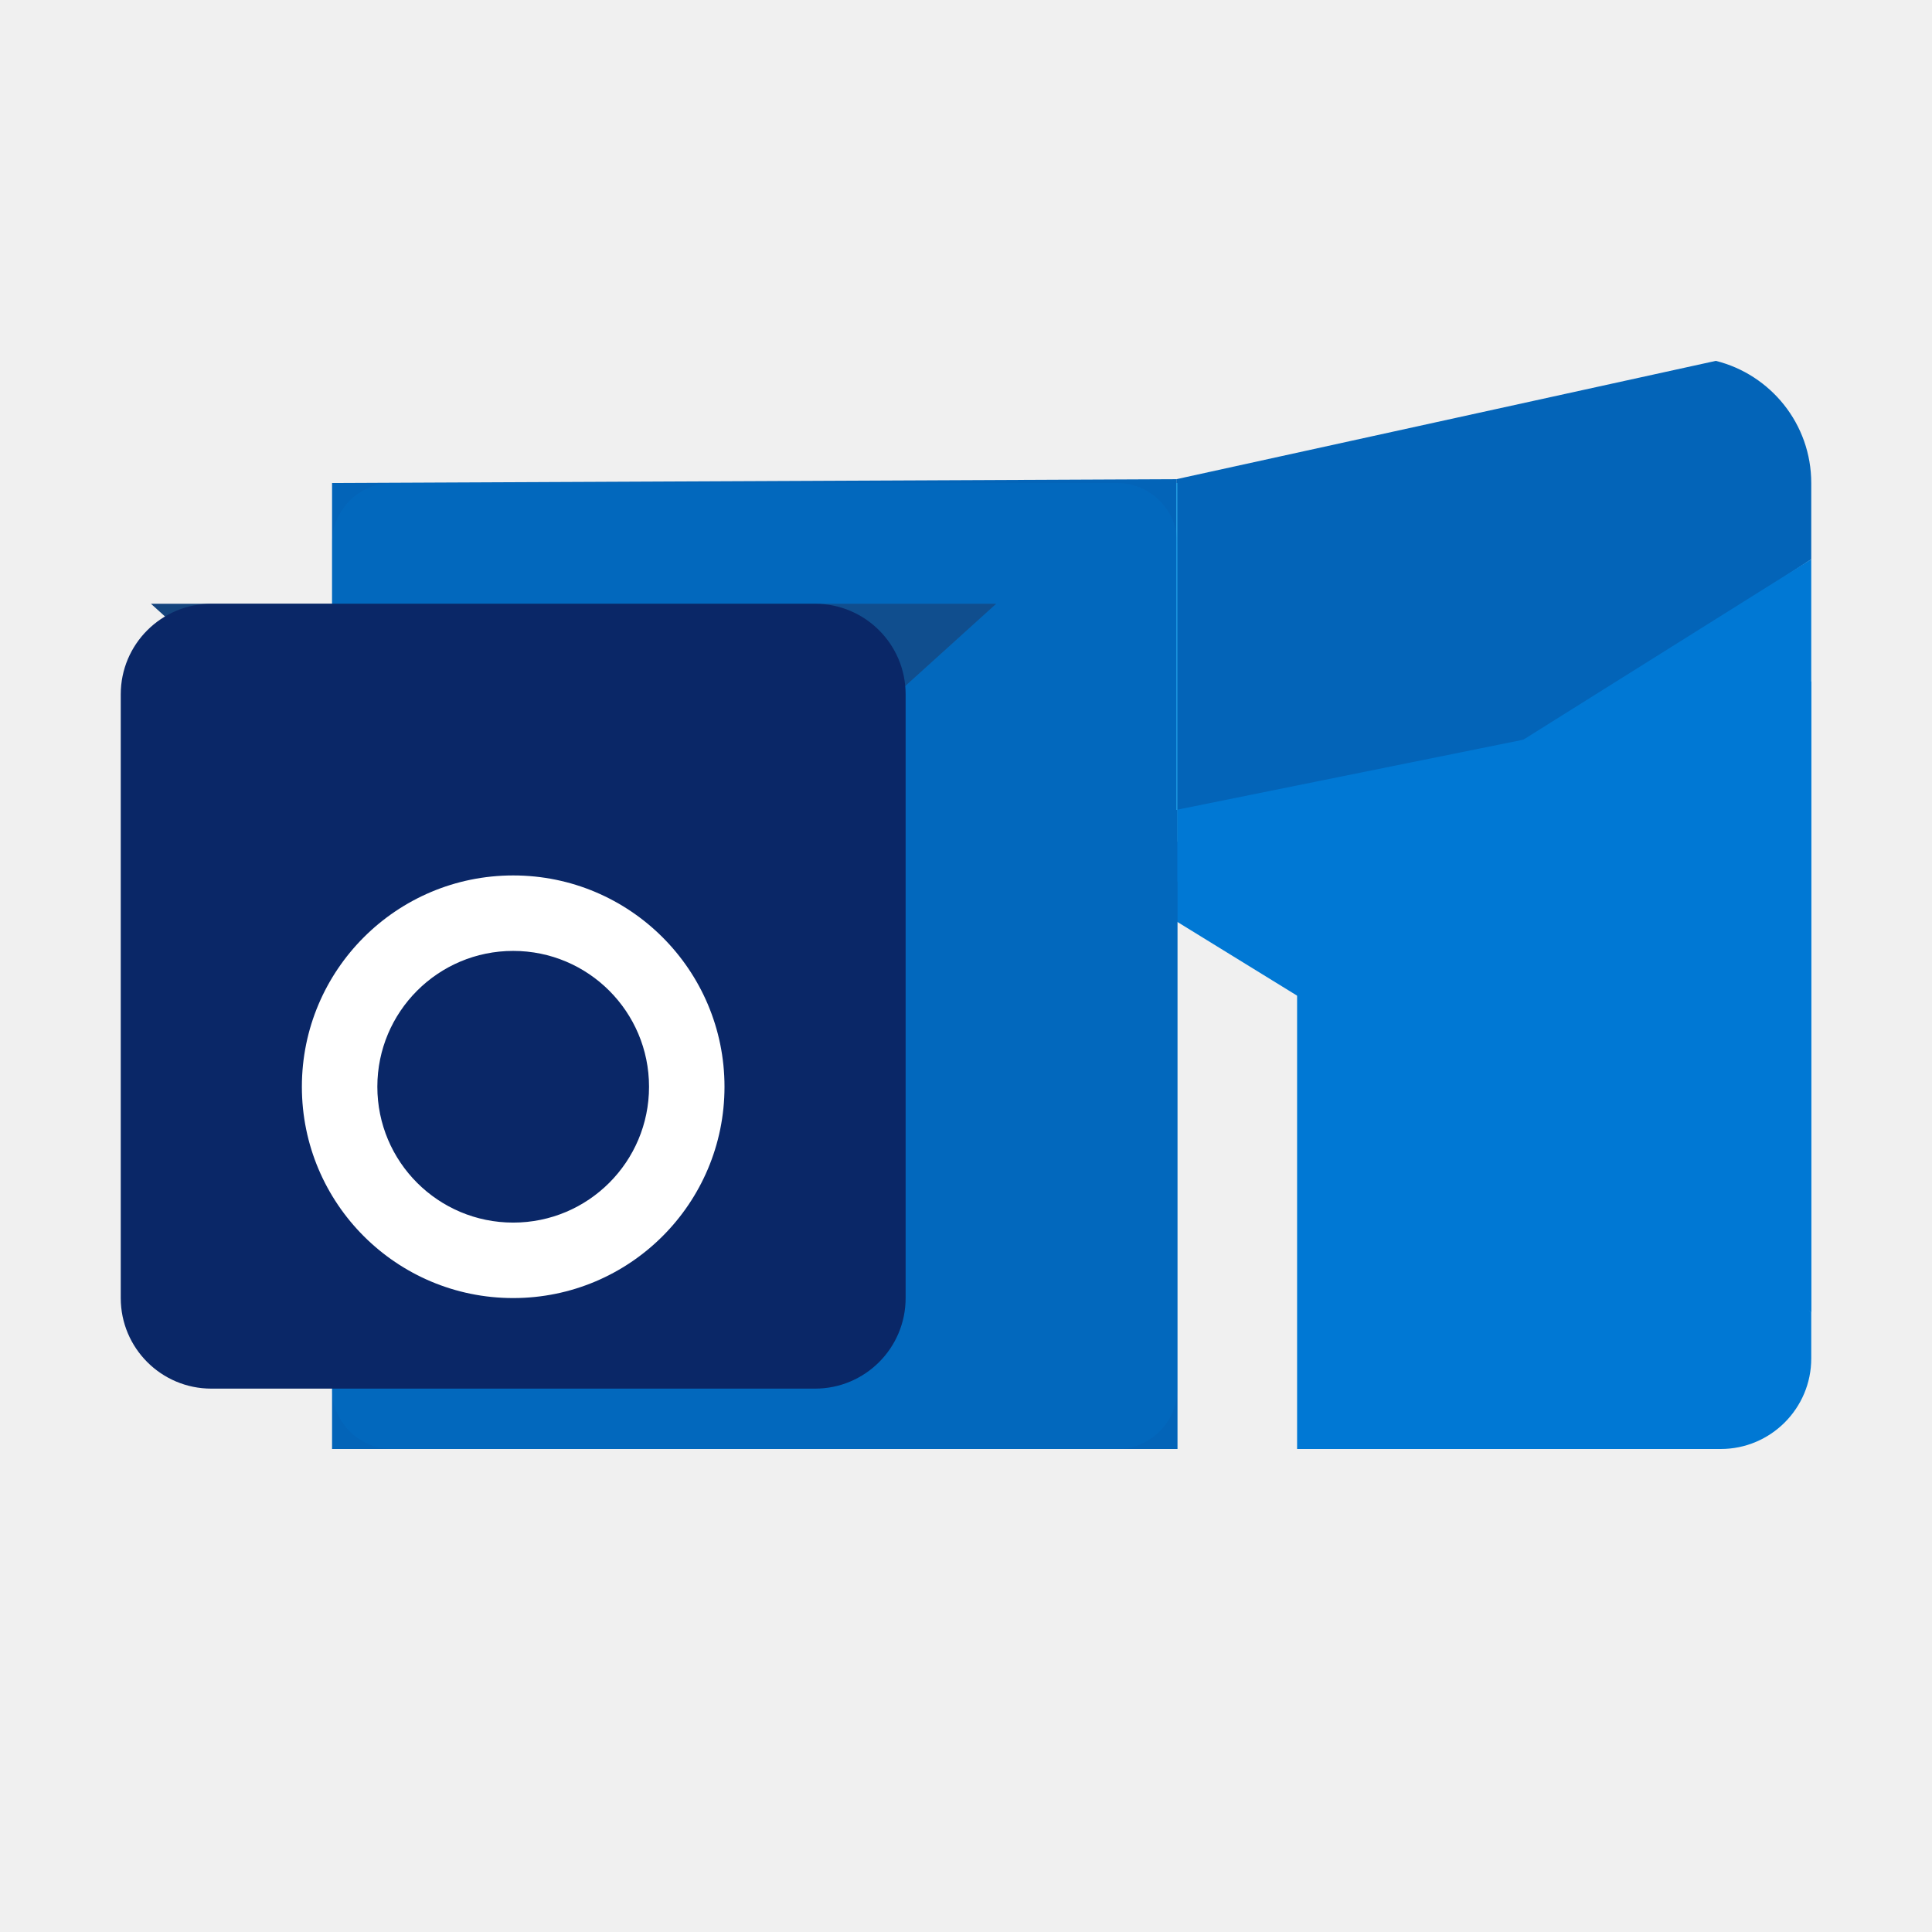
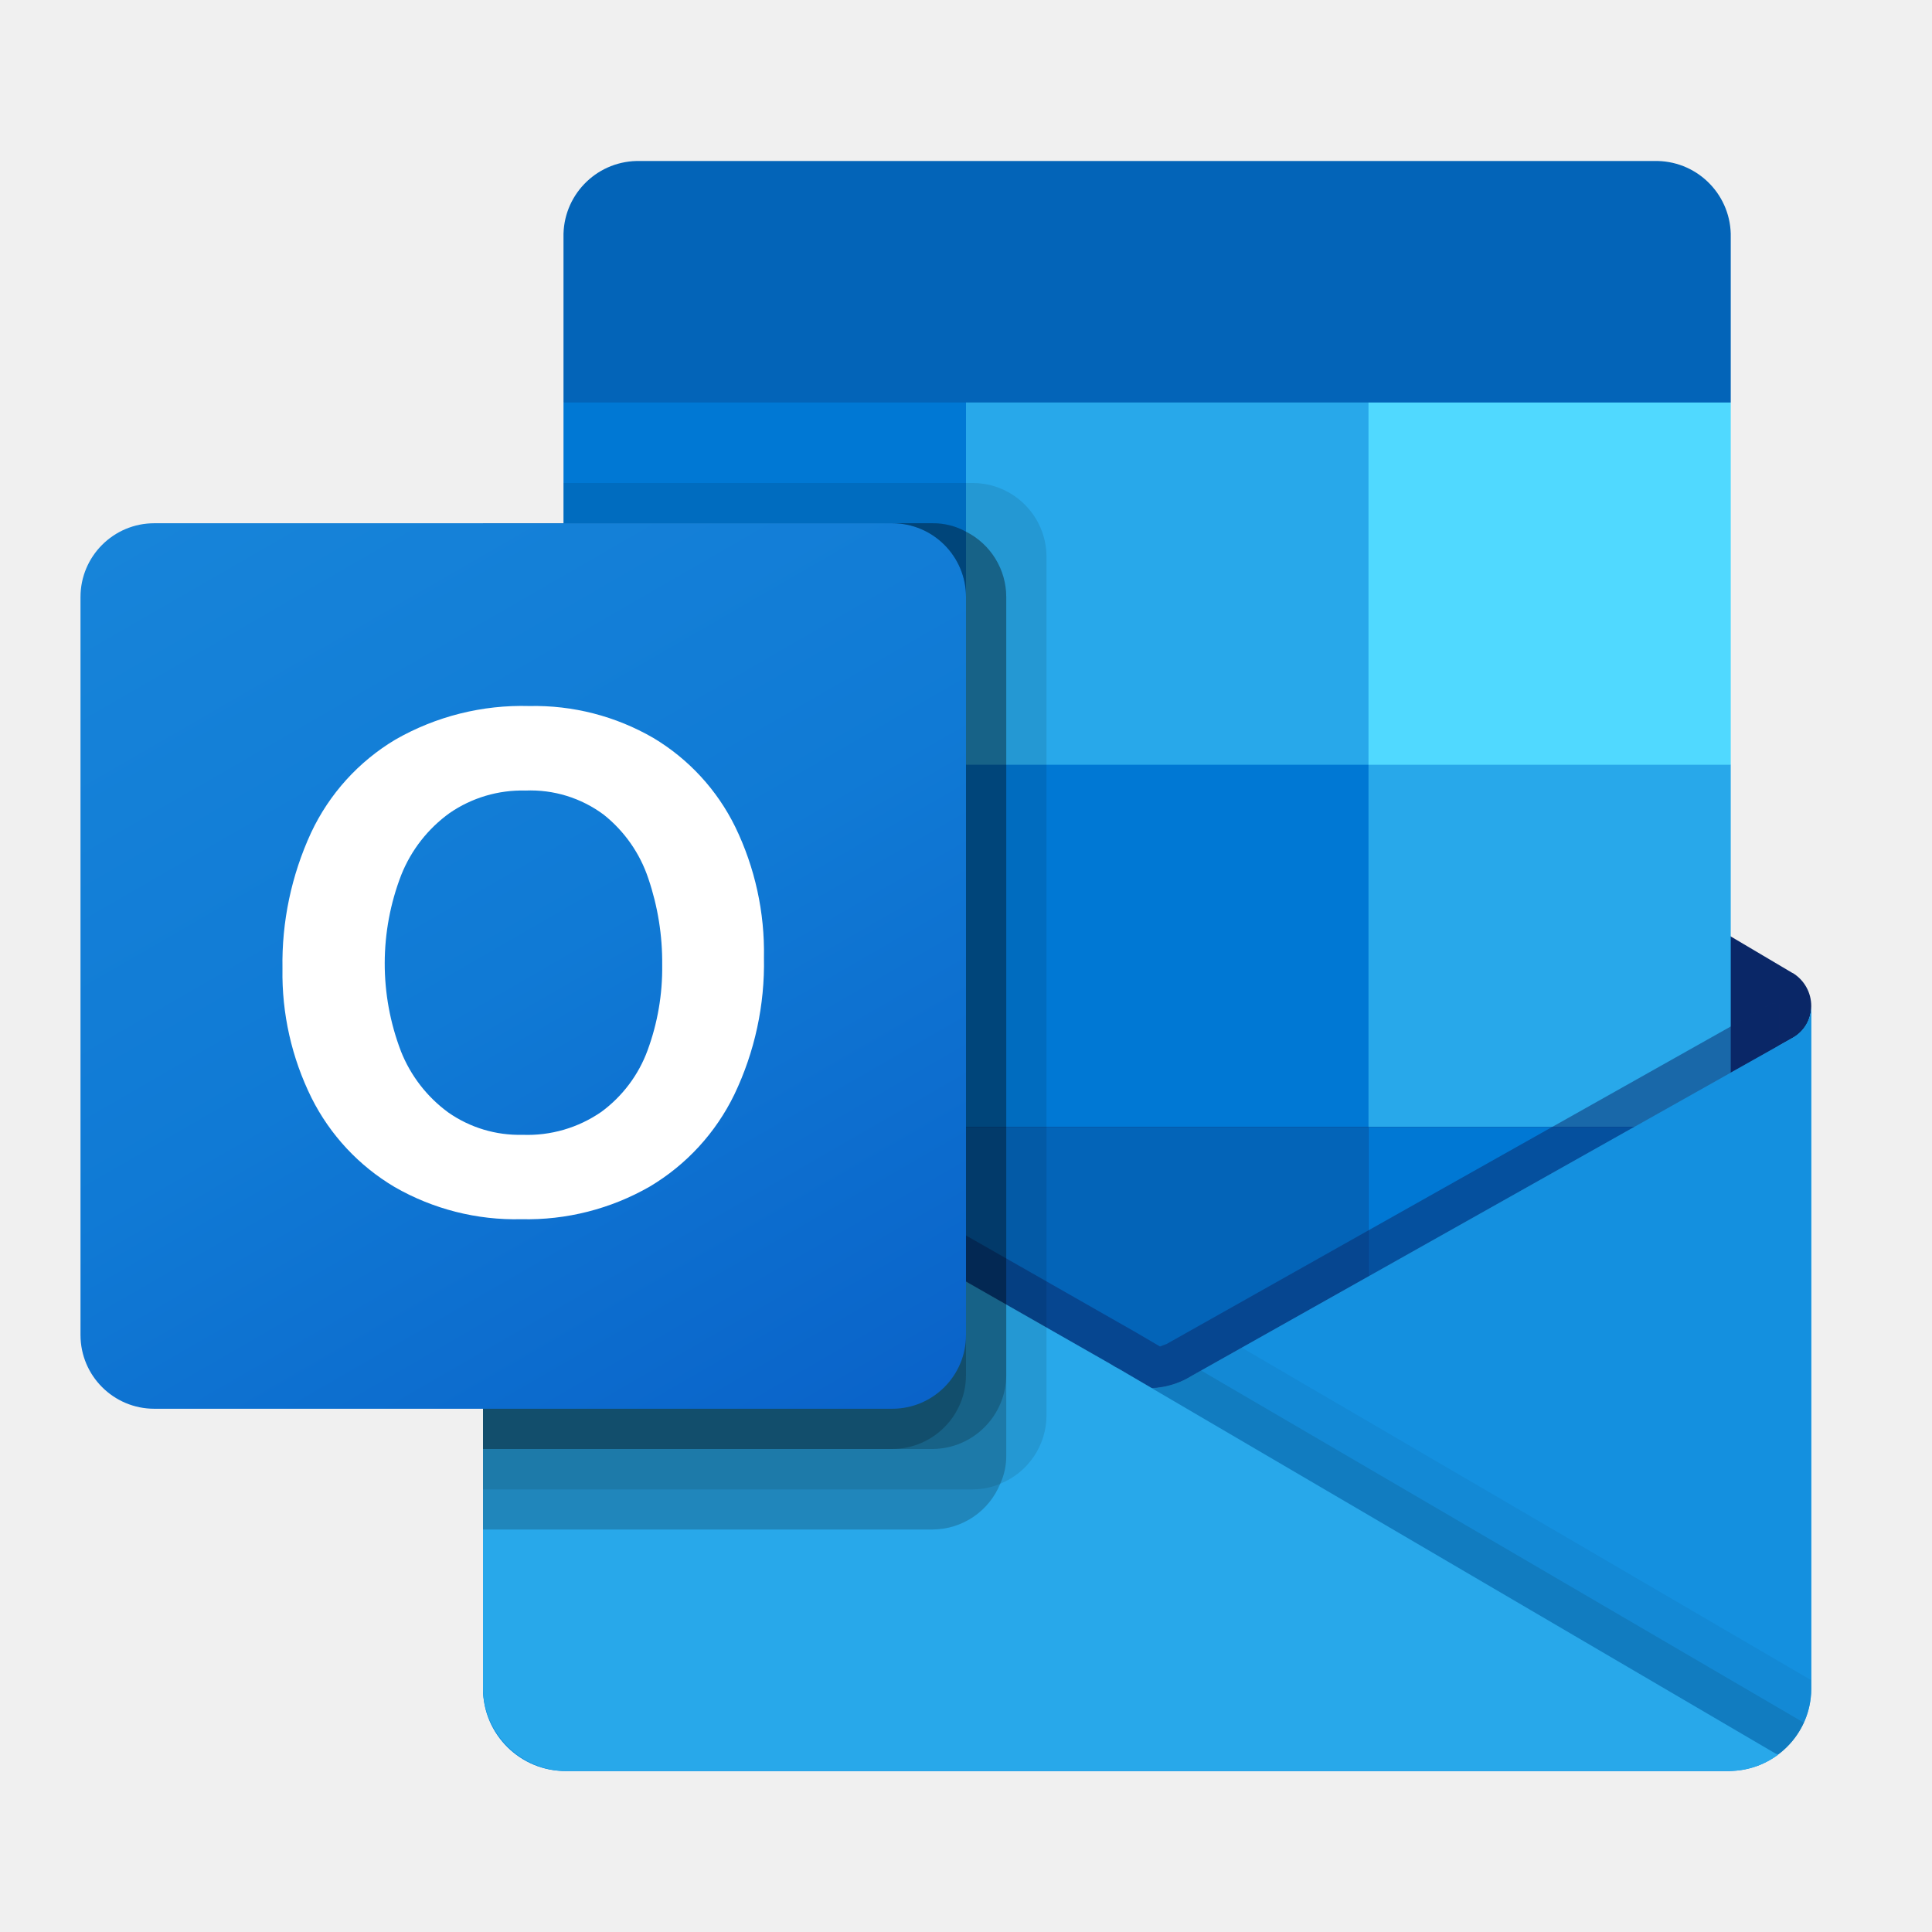
- <svg xmlns="http://www.w3.org/2000/svg" viewBox="0 0 32 32">
-   <path fill="#0364B8" d="M19.484 7.937v5.477l1.916 1.205a.489.489 0 0 0 .21.065.489.489 0 0 0 .21-.065L30 9.263V8c0-.978-.673-1.796-1.58-2.023z" />
-   <path fill="#0078D4" d="M19.484 13.414l-1.484.932L30 21.735V11.287z" />
-   <path fill="#28A8EA" d="M5.5 8h14v5.937L18 15l-2-1.268V8H5.5z" />
-   <path fill="#0078D4" d="M30 8v1.263L21.484 14.6 30 21.735V8z" />
-   <path fill="#0364B8" d="M19.484 13.414V7.937L5.5 8v16h14V13.414z" />
-   <path fill="#14447D" d="M16.5 10h-14l7 6.333L16.5 10z" />
-   <path fill="#0078D4" d="M30 21.735l-8.516-7.135V24H28.5c.828 0 1.5-.672 1.5-1.5v-1.265z" />
-   <path fill="#0364B8" d="M5.5 24h14V14.6L18 15.532 5.5 24z" />
-   <rect fill="#0078D4" x="5.5" y="8" width="14" height="16" rx="1" opacity=".2" />
-   <rect fill="#0A2767" x="2" y="10" width="13" height="13" rx="1.5" />
-   <path fill="#fff" d="M8.5 14.5a3.5 3.5 0 1 0 0 7 3.5 3.5 0 0 0 0-7zm0 5.75c-1.243 0-2.25-1.007-2.25-2.25s1.007-2.25 2.25-2.25 2.25 1.007 2.25 2.25-1.007 2.25-2.25 2.25z" />
+ <svg xmlns="http://www.w3.org/2000/svg" viewBox="0 0 48 48">
+   <defs>
+     <linearGradient id="a" x1="28.5" y1="25" x2="28.5" y2="44" gradientUnits="userSpaceOnUse">
+       <stop offset="0" stop-color="#35b8f1" />
+       <stop offset="1" stop-color="#28a8ea" />
+     </linearGradient>
+     <linearGradient id="b" x1="5.822" y1="11.568" x2="20.178" y2="36.432" gradientUnits="userSpaceOnUse">
+       <stop offset="0" stop-color="#1784d9" />
+       <stop offset=".5" stop-color="#107ad5" />
+       <stop offset="1" stop-color="#0a63c9" />
+     </linearGradient>
+   </defs>
+   <path d="M45 25a.96.96 0 0 0-.458-.825h-.005l-.018-.01-14.9-8.82a2.026 2.026 0 0 0-.2-.119 2 2 0 0 0-1.834 0 2.026 2.026 0 0 0-.2.119l-14.9 8.82-.018.01a.971.971 0 0 0 .023 1.663l14.9 8.82a2.241 2.241 0 0 0 .2.119 2 2 0 0 0 1.834 0 2.241 2.241 0 0 0 .2-.119l14.9-8.82A.959.959 0 0 0 45 25z" fill="#0a2767" />
+   <path fill="#0364b8" d="M14.222 19.111H24v8.963h-9.778zM43 10V5.9A1.858 1.858 0 0 0 41.187 4H15.813A1.858 1.858 0 0 0 14 5.9V10l15 4z" />
+   <path fill="#0078d4" d="M14 10h10v9H14z" />
+   <path fill="#28a8ea" d="M34 10H24v9l10 9h9v-9l-9-9z" />
+   <path fill="#0078d4" d="M24 19h10v9H24z" />
+   <path fill="#0364b8" d="M24 28h10v9H24z" />
+   <path fill="#14447d" d="M14.222 28.074H24v8.148h-9.778z" />
+   <path fill="#0078d4" d="M34 28h9v9h-9z" />
+   <path d="M44.542 25.783l-.019.01-14.9 8.38c-.065.04-.131.078-.2.112a2.077 2.077 0 0 1-.808.2l-.814-.476a2.033 2.033 0 0 1-.2-.115l-15.1-8.618h-.007L12 25v16.964A2.05 2.05 0 0 0 14.063 44h28.906c.017 0 .032-.008.05-.008a2.531 2.531 0 0 0 .7-.146A2.019 2.019 0 0 0 44 43.7c.067-.038.182-.121.182-.121A2.019 2.019 0 0 0 45 41.964V25a.9.9 0 0 1-.458.783z" fill="url(#a)" />
+   <path d="M44.2 24.933v1.04L28.62 36.7 12.49 25.283a.01.01 0 0 0-.01-.01l-1.48-.89v-.75l.61-.01 1.29.74.03.01.11.07s15.16 8.65 15.2 8.67l.58.34c.05-.02.1-.04.16-.06.03-.02 15.05-8.47 15.05-8.47z" fill="#0a2767" opacity=".5" />
+   <path fill="none" d="M0 0h48v48H0z" />
+   <path d="M44.542 25.783l-.019.011-14.9 8.38c-.065.04-.131.078-.2.112a2.089 2.089 0 0 1-1.834 0 2.264 2.264 0 0 1-.2-.112l-14.9-8.38-.018-.011A.9.9 0 0 1 12 25v16.964A2.049 2.049 0 0 0 14.062 44h28.876A2.049 2.049 0 0 0 45 41.964V25a.9.9 0 0 1-.458.783z" fill="#1490df" />
+   <path d="M29.84 34.05l-.223.125a2.183 2.183 0 0 1-.2.113 2.071 2.071 0 0 1-.786.208L34.3 41.2l9.889 2.383a2.038 2.038 0 0 0 .627-.783z" opacity=".1" />
+   <path d="M30.85 33.482l-1.233.693a2.183 2.183 0 0 1-.2.113 2.071 2.071 0 0 1-.786.208l2.656 7.323 12.905 1.761A2.022 2.022 0 0 0 45 41.964v-.219z" opacity=".05" />
+   <path d="M14.09 44h28.845a2.074 2.074 0 0 0 1.235-.4L27.8 34.011a2.033 2.033 0 0 1-.2-.115l-15.1-8.618h-.007L12 25v16.906A2.092 2.092 0 0 0 14.09 44z" fill="#28a8ea" />
+   <path d="M26 13.833v21.33a1.838 1.838 0 0 1-1.15 1.7 1.723 1.723 0 0 1-.68.14H12V13h2v-1h10.17A1.837 1.837 0 0 1 26 13.833z" opacity=".1" />
+   <path d="M25 14.833v21.33a1.629 1.629 0 0 1-.15.7A1.822 1.822 0 0 1 23.17 38H12V13h11.17a1.679 1.679 0 0 1 .83.21 1.818 1.818 0 0 1 1 1.623z" opacity=".2" />
+   <path d="M25 14.833v19.33A1.846 1.846 0 0 1 23.17 36H12V13h11.17a1.679 1.679 0 0 1 .83.21 1.818 1.818 0 0 1 1 1.623z" opacity=".2" />
+   <path d="M24 14.833v19.33A1.839 1.839 0 0 1 22.17 36H12V13h10.17A1.831 1.831 0 0 1 24 14.833z" opacity=".2" />
+   <rect x="2" y="13" width="22" height="22" rx="1.833" fill="url(#b)" />
+   <path d="M7.729 20.688a5.332 5.332 0 0 1 2.094-2.313 6.33 6.33 0 0 1 3.327-.834 5.892 5.892 0 0 1 3.079.791 5.284 5.284 0 0 1 2.037 2.21 7.133 7.133 0 0 1 .714 3.25 7.528 7.528 0 0 1-.735 3.4 5.41 5.41 0 0 1-2.1 2.287 6.126 6.126 0 0 1-3.194.812 6.02 6.02 0 0 1-3.147-.8 5.366 5.366 0 0 1-2.064-2.214 6.963 6.963 0 0 1-.722-3.211 7.733 7.733 0 0 1 .711-3.378zm2.232 5.43a3.461 3.461 0 0 0 1.178 1.522 3.077 3.077 0 0 0 1.84.554 3.223 3.223 0 0 0 1.964-.572 3.315 3.315 0 0 0 1.144-1.522 5.908 5.908 0 0 0 .365-2.123 6.463 6.463 0 0 0-.344-2.15A3.4 3.4 0 0 0 15 20.241a3.043 3.043 0 0 0-1.947-.6 3.175 3.175 0 0 0-1.883.559 3.49 3.49 0 0 0-1.2 1.535 6.1 6.1 0 0 0-.008 4.385z" fill="#fff" />
+   <path fill="#50d9ff" d="M34 10h9v9h-9z" />
</svg>
